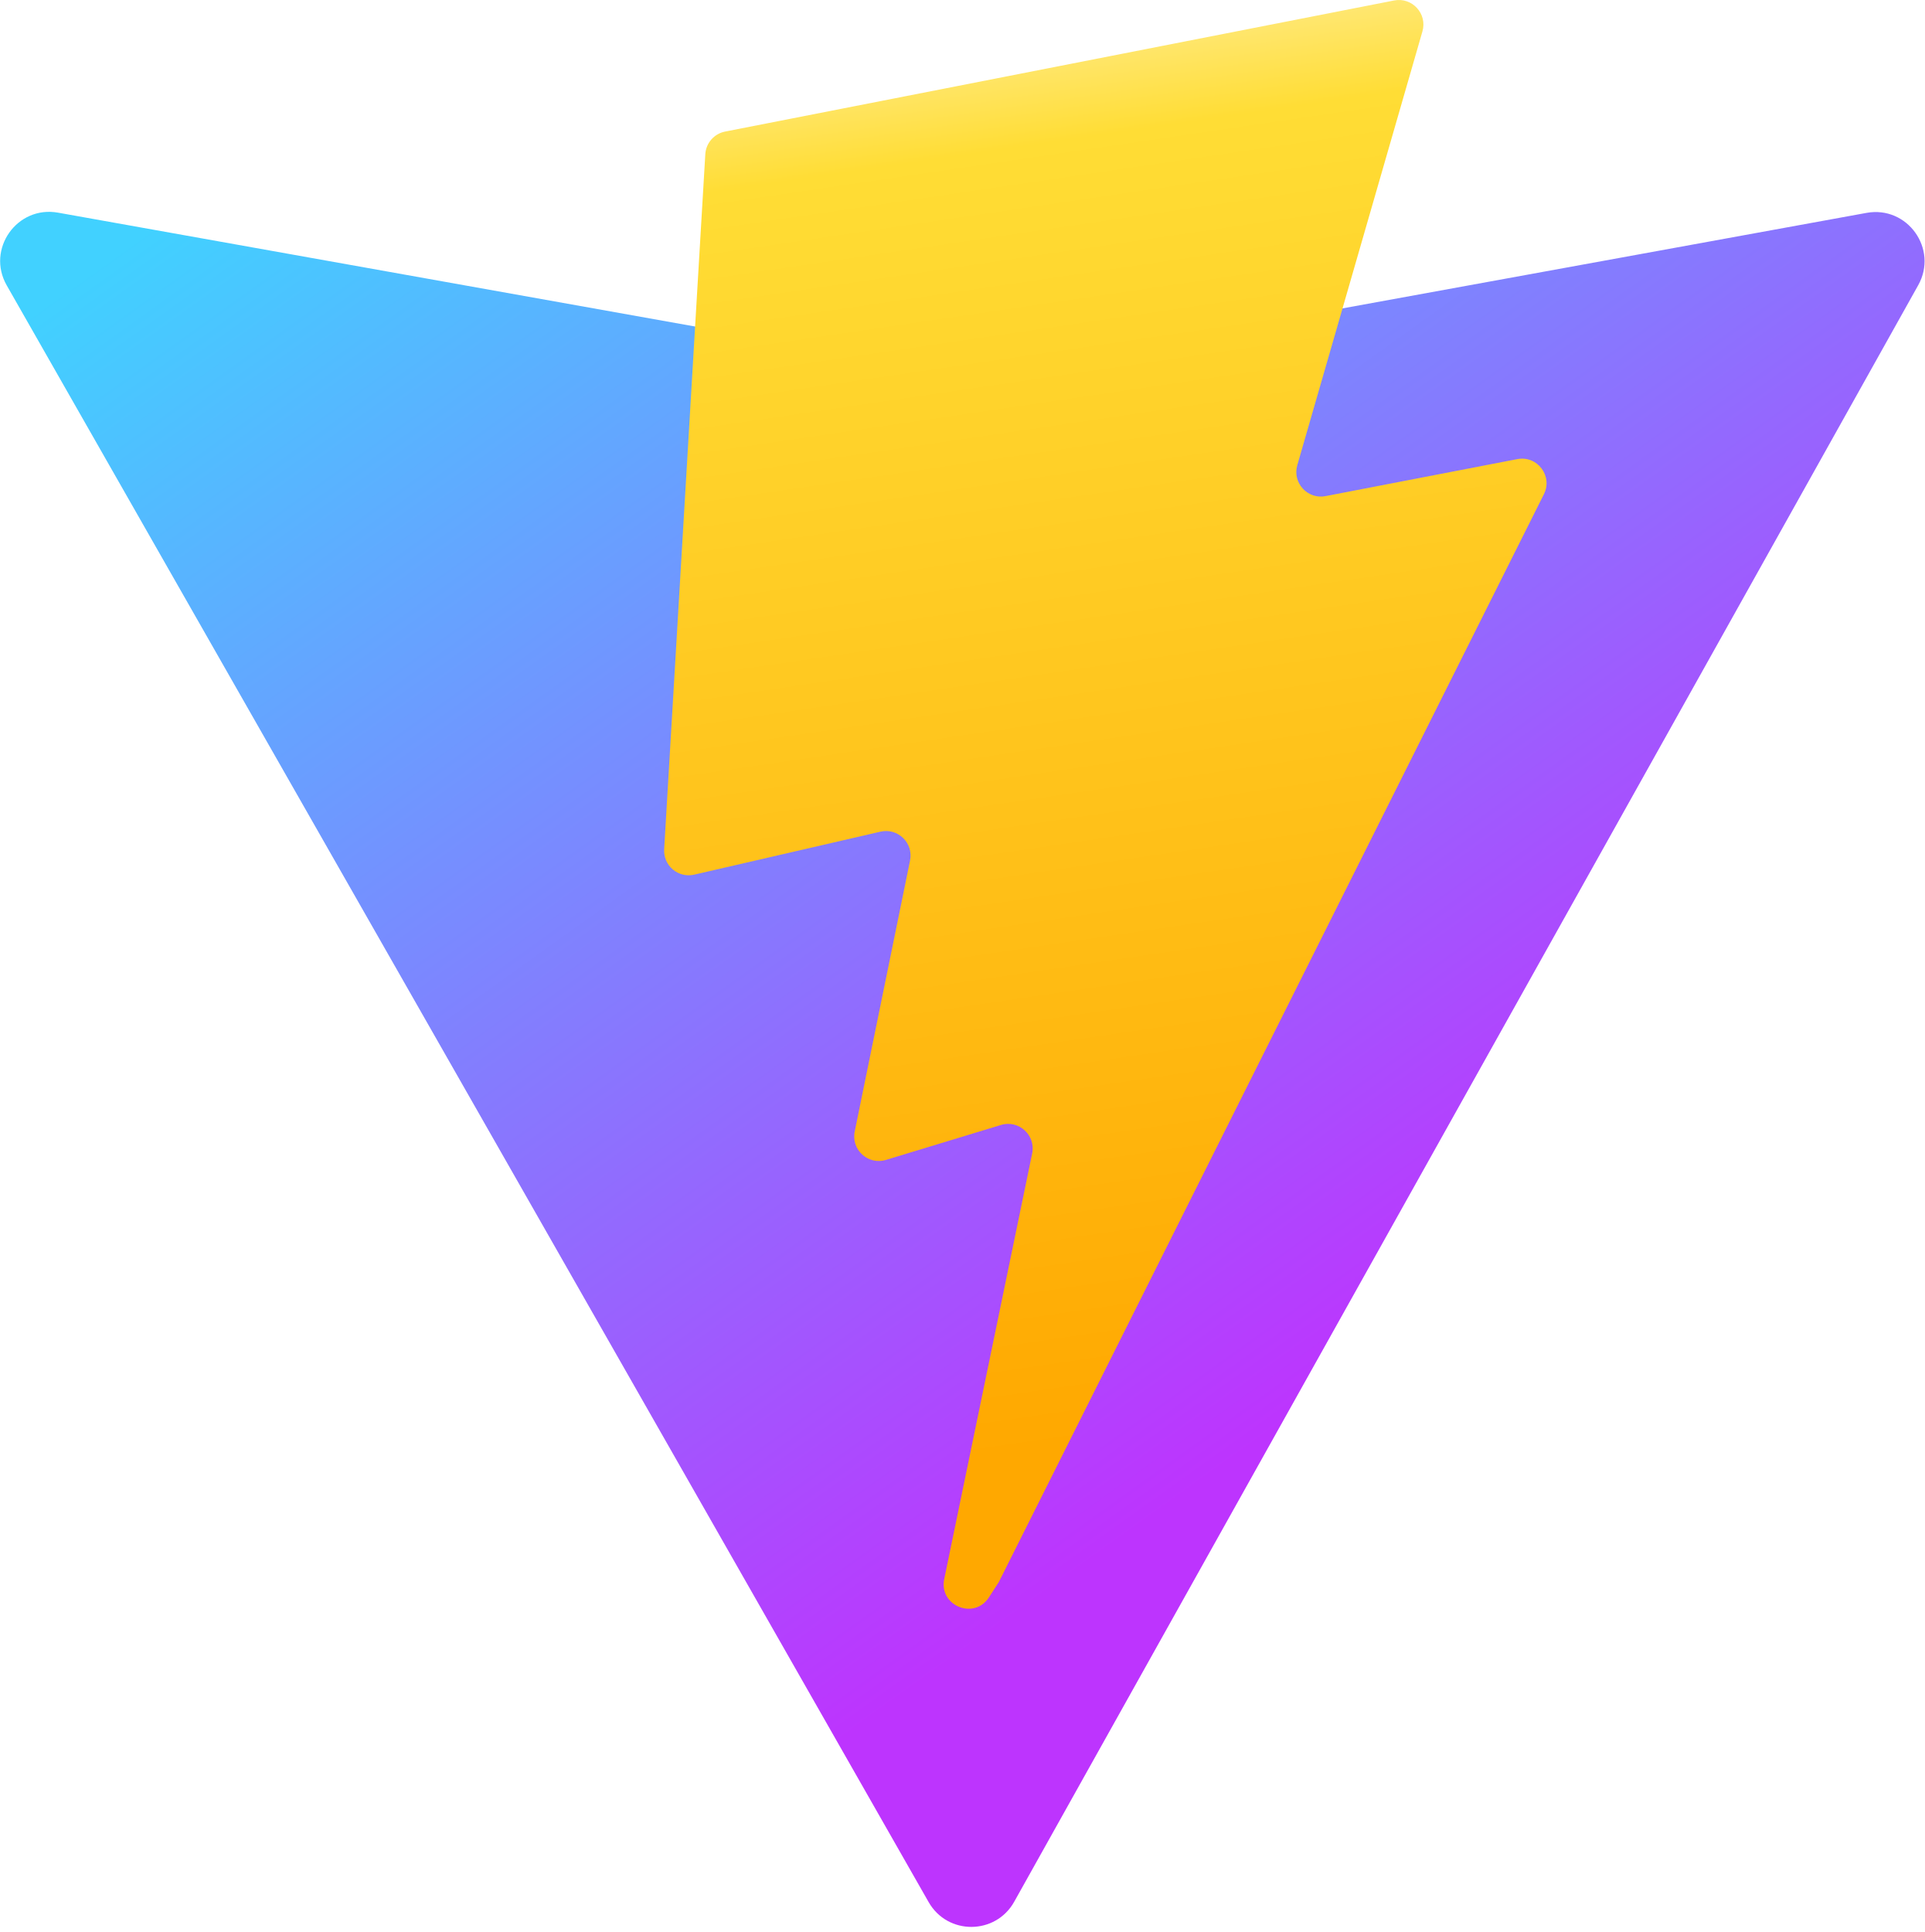
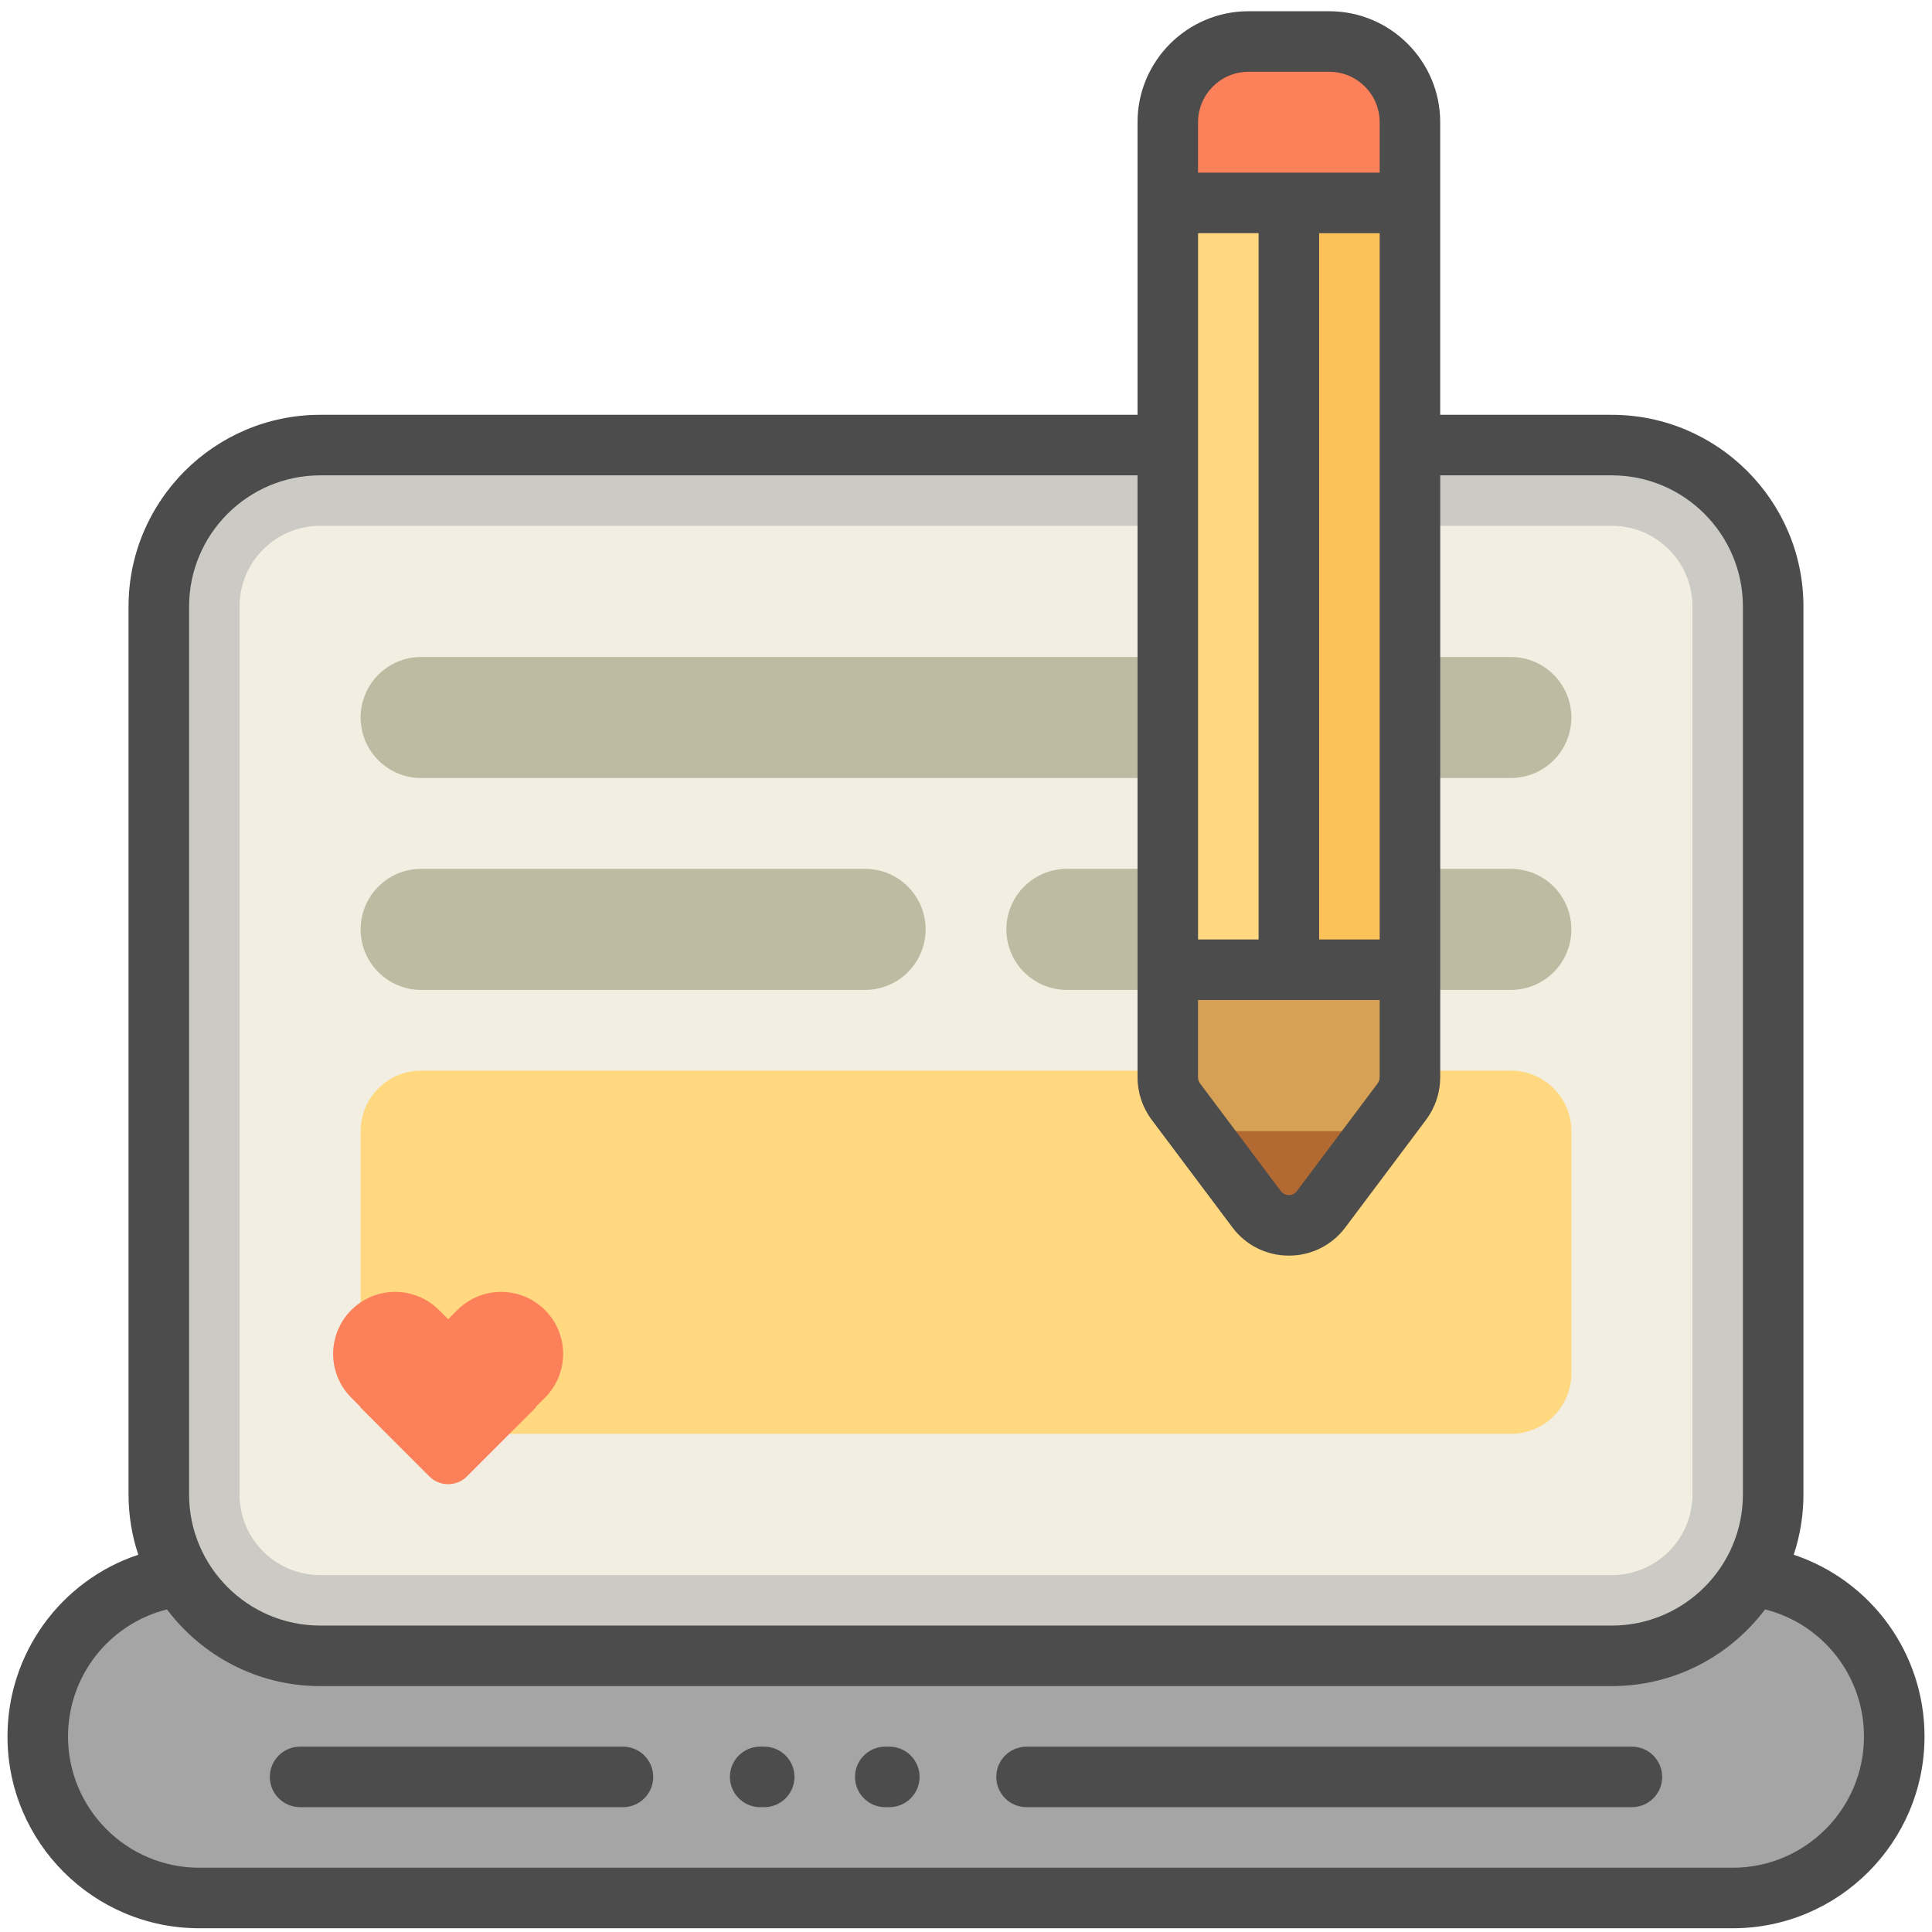
- <svg xmlns="http://www.w3.org/2000/svg" aria-hidden="true" role="img" class="iconify iconify--logos" width="31.88" height="32" preserveAspectRatio="xMidYMid meet" viewBox="0 0 256 257">
-   <defs>
-     <linearGradient id="IconifyId1813088fe1fbc01fb466" x1="-.828%" x2="57.636%" y1="7.652%" y2="78.411%">
-       <stop offset="0%" stop-color="#41D1FF" />
-       <stop offset="100%" stop-color="#BD34FE" />
-     </linearGradient>
-     <linearGradient id="IconifyId1813088fe1fbc01fb467" x1="43.376%" x2="50.316%" y1="2.242%" y2="89.03%">
-       <stop offset="0%" stop-color="#FFEA83" />
-       <stop offset="8.333%" stop-color="#FFDD35" />
-       <stop offset="100%" stop-color="#FFA800" />
-     </linearGradient>
-   </defs>
-   <path fill="url(#IconifyId1813088fe1fbc01fb466)" d="M255.153 37.938L134.897 252.976c-2.483 4.44-8.862 4.466-11.382.048L.875 37.958c-2.746-4.814 1.371-10.646 6.827-9.67l120.385 21.517a6.537 6.537 0 0 0 2.322-.004l117.867-21.483c5.438-.991 9.574 4.796 6.877 9.62Z" />
-   <path fill="url(#IconifyId1813088fe1fbc01fb467)" d="M185.432.063L96.44 17.501a3.268 3.268 0 0 0-2.634 3.014l-5.474 92.456a3.268 3.268 0 0 0 3.997 3.378l24.777-5.718c2.318-.535 4.413 1.507 3.936 3.838l-7.361 36.047c-.495 2.426 1.782 4.5 4.151 3.78l15.304-4.649c2.372-.72 4.652 1.36 4.15 3.788l-11.698 56.621c-.732 3.542 3.979 5.473 5.943 2.437l1.313-2.028l72.516-144.72c1.215-2.423-.88-5.186-3.54-4.672l-25.505 4.922c-2.396.462-4.435-1.77-3.759-4.114l16.646-57.705c.677-2.35-1.37-4.583-3.769-4.113Z" />
+ <svg xmlns="http://www.w3.org/2000/svg" t="1694163803355" class="icon" viewBox="0 0 1024 1024" version="1.1" p-id="2609" width="128" height="128">
+   <path d="M1003.988 920.409c0 47.255-38.309 85.564-85.564 85.564H105.575c-47.255 0-85.564-38.309-85.564-85.564s38.309-85.564 85.564-85.564h812.85c47.255 0 85.564 38.309 85.564 85.564z" fill="#A5A5A5" p-id="2610" />
+   <path d="M939.818 321.465v470.595c0 47.255-38.309 85.571-85.571 85.571h-684.492c-47.263 0-85.571-38.317-85.571-85.571V321.465c0-47.255 38.309-85.564 85.571-85.564h684.492c47.263 0 85.571 38.309 85.571 85.571z" fill="#CCCAC4" p-id="2611" />
+   <path d="M854.254 834.846H169.746a42.786 42.786 0 0 1-42.786-42.786V321.465a42.786 42.786 0 0 1 42.786-42.786h684.508a42.786 42.786 0 0 1 42.786 42.786v470.595a42.786 42.786 0 0 1-42.786 42.786z" fill="#F2EFE2" p-id="2612" />
+   <path d="M800.776 412.378H223.224a32.085 32.085 0 0 1 0-64.171h577.552a32.085 32.085 0 0 1 0 64.171zM490.607 492.592a32.085 32.085 0 0 0-32.085-32.085H223.224a32.085 32.085 0 0 0 0 64.171h235.298a32.085 32.085 0 0 0 32.085-32.085z m342.254 0a32.085 32.085 0 0 0-32.085-32.085H565.478a32.085 32.085 0 0 0 0 64.171h235.298a32.085 32.085 0 0 0 32.085-32.085z" fill="#BFBBA3" p-id="2613" />
+   <path d="M800.776 759.983H223.224a32.085 32.085 0 0 1-32.085-32.085V599.548a32.085 32.085 0 0 1 32.085-32.085h577.552a32.085 32.085 0 0 1 32.085 32.085v128.349a32.085 32.085 0 0 1-32.085 32.085z" fill="#FFD880" p-id="2614" />
+   <path d="M288.466 741.201l-4.477 4.485 0.159 0.159-36.697 36.705a14.05 14.05 0 0 1-19.861 0l-36.697-36.705 0.159-0.159-4.477-4.485a32.863 32.863 0 1 1 46.469-46.469l4.477 4.485 4.477-4.485a32.863 32.863 0 1 1 46.469 46.469z" fill="#FC8059" p-id="2615" />
+   <path d="M743.019 583.863l-42.786 57.042a21.393 21.393 0 0 1-34.213 0l-42.786-57.042a21.393 21.393 0 0 1-4.287-12.836V64.774a42.786 42.786 0 0 1 42.786-42.778h42.786a42.786 42.786 0 0 1 42.786 42.786v506.245c-0.008 4.628-1.508 9.129-4.287 12.836z" fill="#D6A154" p-id="2616" />
+   <path d="M731.255 599.548l-31.014 41.357a21.393 21.393 0 0 1-34.229 0l-31.014-41.357h96.256z" fill="#B26932" p-id="2617" />
+   <path d="M618.956 513.984V64.774a42.786 42.786 0 0 1 42.786-42.778h42.778a42.786 42.786 0 0 1 42.786 42.786V513.984h-128.357z" fill="#FFD880" p-id="2618" />
+   <path d="M683.127 513.984V21.996h21.393a42.786 42.786 0 0 1 42.786 42.786V513.984h-64.179z" fill="#FCC159" p-id="2619" />
+   <path d="M747.298 64.774v42.786H618.956V64.774a42.786 42.786 0 0 1 42.778-42.778h42.786a42.786 42.786 0 0 1 42.778 42.786z" fill="#FC8059" p-id="2620" />
+   <path d="M950.709 824.042c3.342-10.057 5.152-20.813 5.152-31.974V321.465c0-56.018-45.58-101.606-101.606-101.606H763.34V64.774c0-32.427-26.386-58.82-58.82-58.82h-42.786c-32.435 0-58.82 26.394-58.82 58.82v155.084H169.738c-56.026 0-101.606 45.588-101.606 101.606v470.595c0 11.169 1.81 21.917 5.16 31.974A101.495 101.495 0 0 0 3.969 920.409c0 56.026 45.58 101.606 101.606 101.606h812.85c56.026 0 101.606-45.58 101.606-101.606a101.487 101.487 0 0 0-69.322-96.367zM634.999 64.774a26.767 26.767 0 0 1 26.735-26.735h42.786a26.767 26.767 0 0 1 26.735 26.743v26.735H634.999V64.774z m96.256 58.828v374.339h-32.085V123.602h32.085z m-96.256 0h32.085v374.339h-32.085V123.602z m0 406.425H731.247v41a5.398 5.398 0 0 1-1.072 3.207l-42.786 57.042a5.247 5.247 0 0 1-4.271 2.143 5.247 5.247 0 0 1-4.287-2.143l-42.778-57.034a5.398 5.398 0 0 1-1.072-3.215v-41zM100.225 321.465c0-38.333 31.188-69.521 69.521-69.521h433.168v319.083c0 8.041 2.651 16.011 7.486 22.464l42.786 57.034a37.11 37.11 0 0 0 29.942 14.971 37.118 37.118 0 0 0 29.95-14.971l42.786-57.034a37.666 37.666 0 0 0 7.486-22.464V251.944h90.914c38.333 0 69.513 31.196 69.513 69.529v470.595c0 38.333-31.18 69.521-69.513 69.521H169.738c-38.333 0-69.521-31.188-69.521-69.521V321.465zM918.425 989.93H105.575c-38.34 0-69.521-31.188-69.521-69.521a69.402 69.402 0 0 1 52.446-67.393c18.551 24.671 48.064 40.658 81.245 40.658h684.508c33.181 0 62.694-15.987 81.253-40.666a69.41 69.41 0 0 1 52.438 67.401c0 38.34-31.188 69.521-69.521 69.521z m-572.202-48.128a16.035 16.035 0 0 1-16.043 16.035H159.053a16.035 16.035 0 1 1 0-32.077h171.127a16.035 16.035 0 0 1 16.035 16.035z m534.766 0a16.035 16.035 0 0 1-16.035 16.035H544.077a16.035 16.035 0 1 1 0-32.077h320.861a16.035 16.035 0 0 1 16.043 16.035z m-393.589 0a16.035 16.035 0 0 1-16.043 16.035h-2.143a16.035 16.035 0 1 1 0-32.077h2.143a16.035 16.035 0 0 1 16.043 16.035z m-66.314 0a16.035 16.035 0 0 1-16.035 16.035h-2.143a16.035 16.035 0 1 1 0-32.077h2.143a16.035 16.035 0 0 1 16.035 16.035z" fill="#4C4C4C" p-id="2621" />
</svg>
